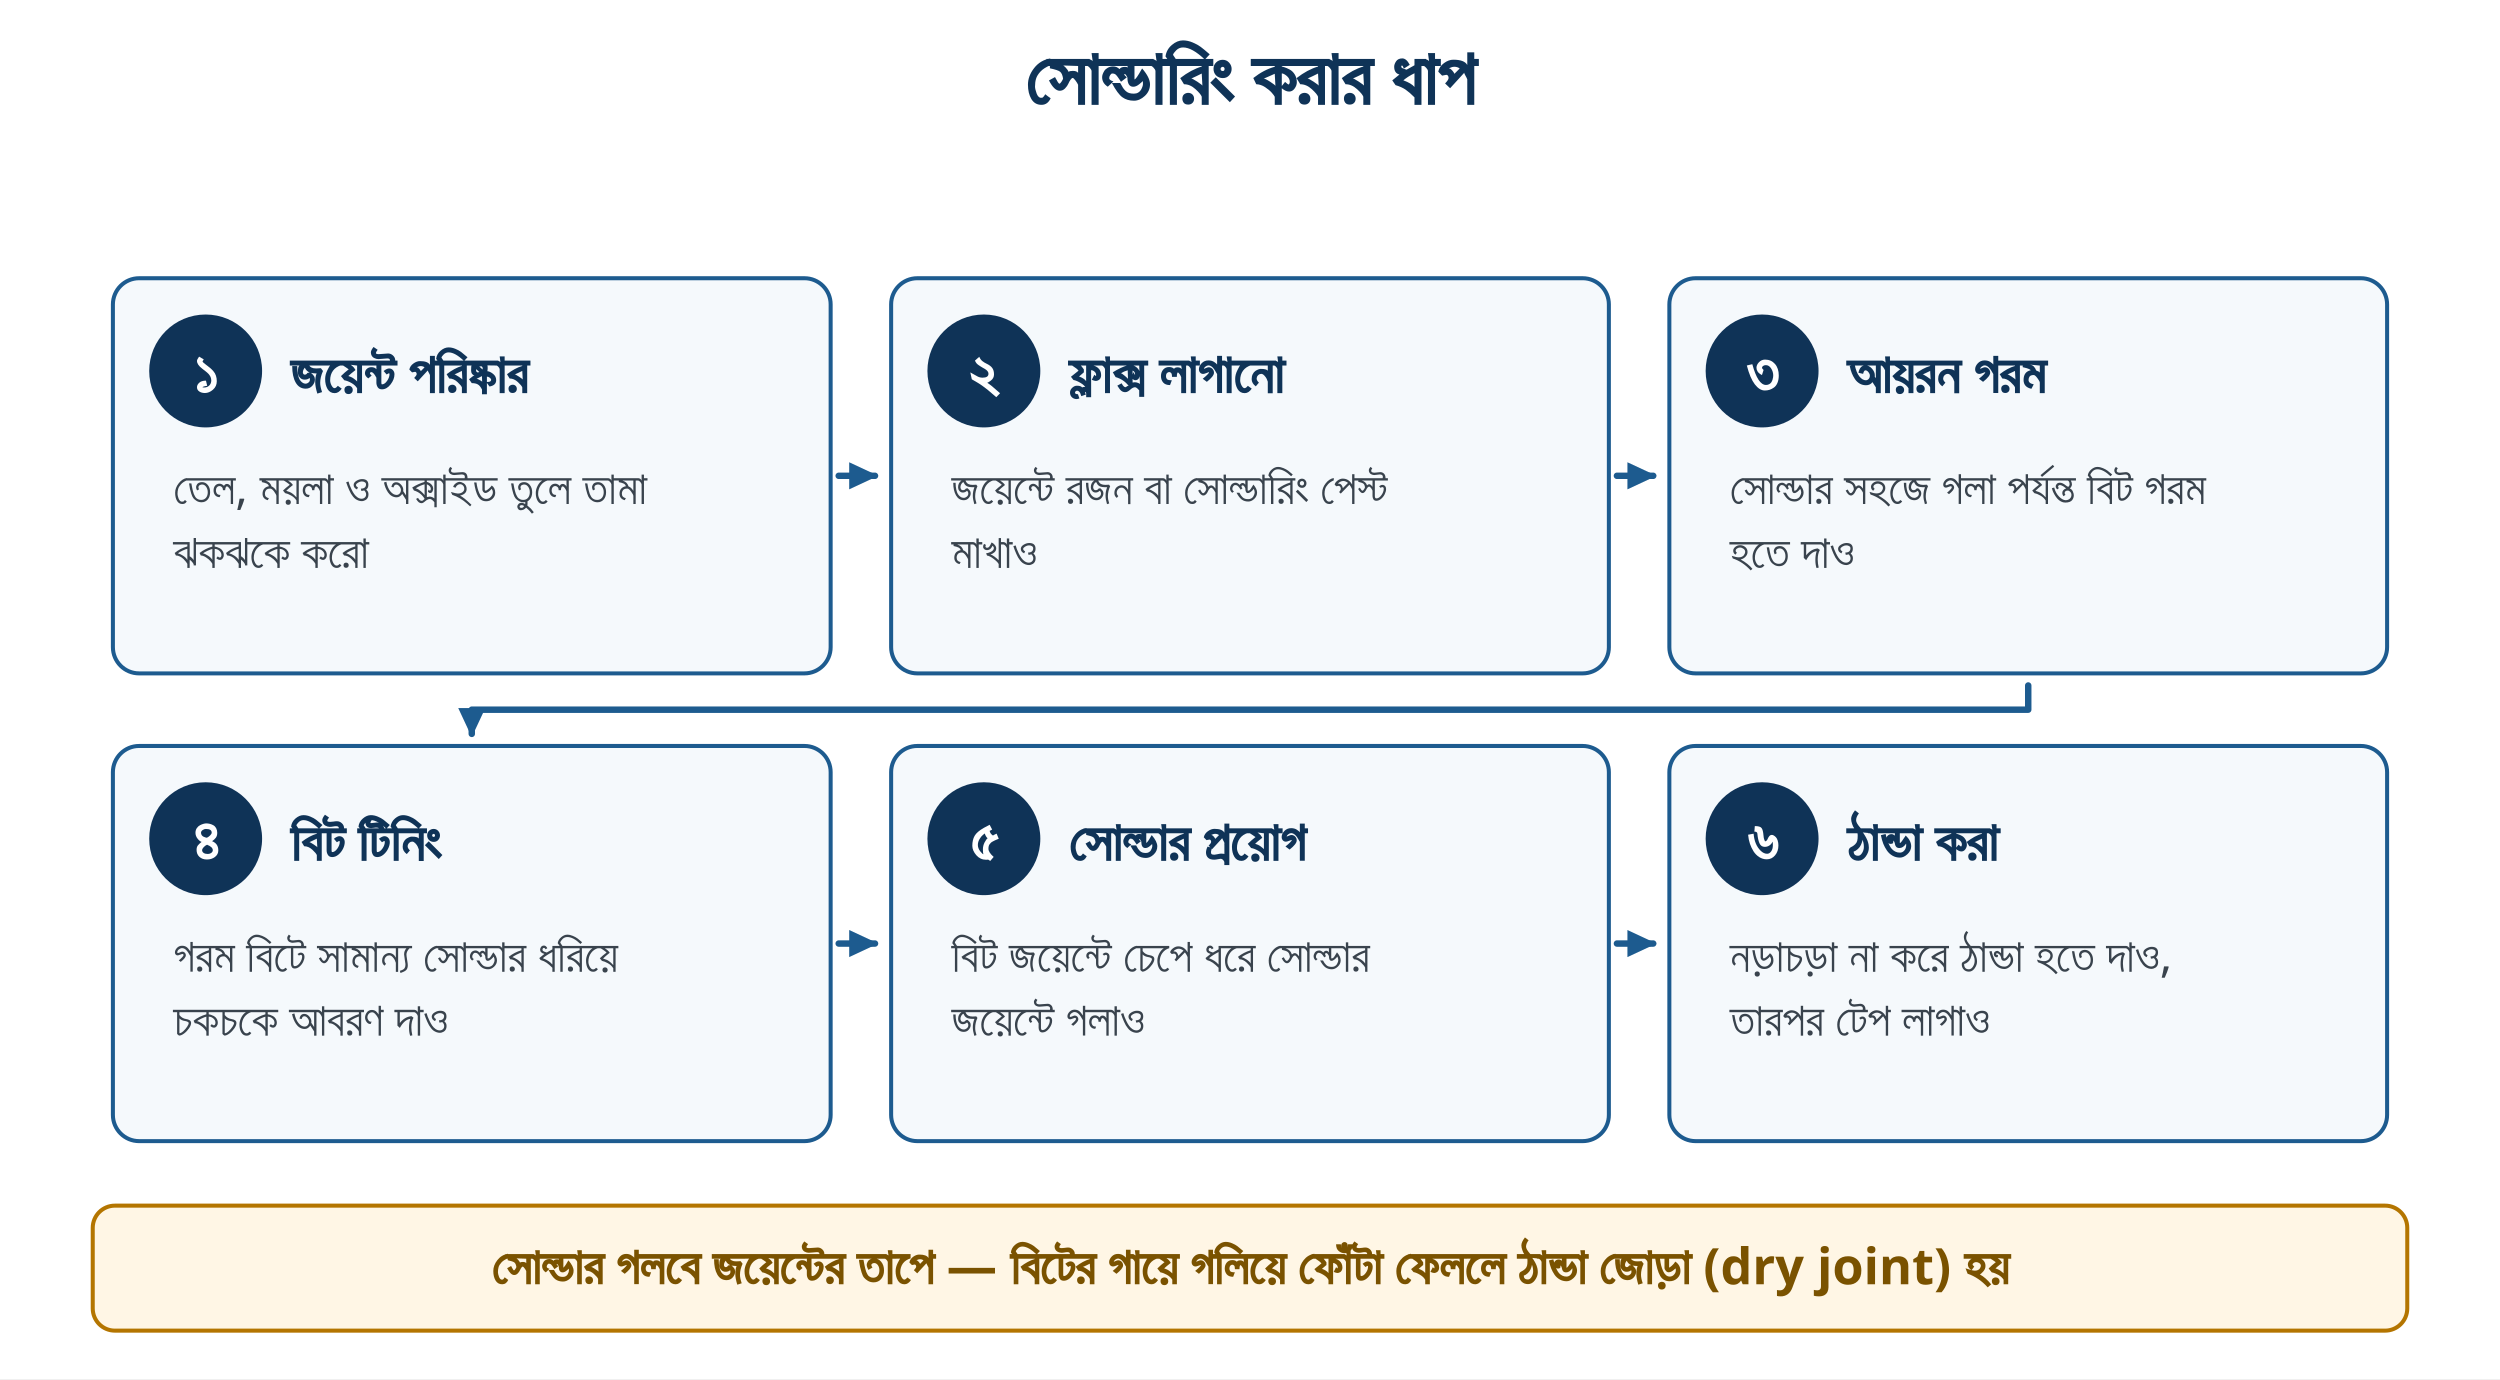
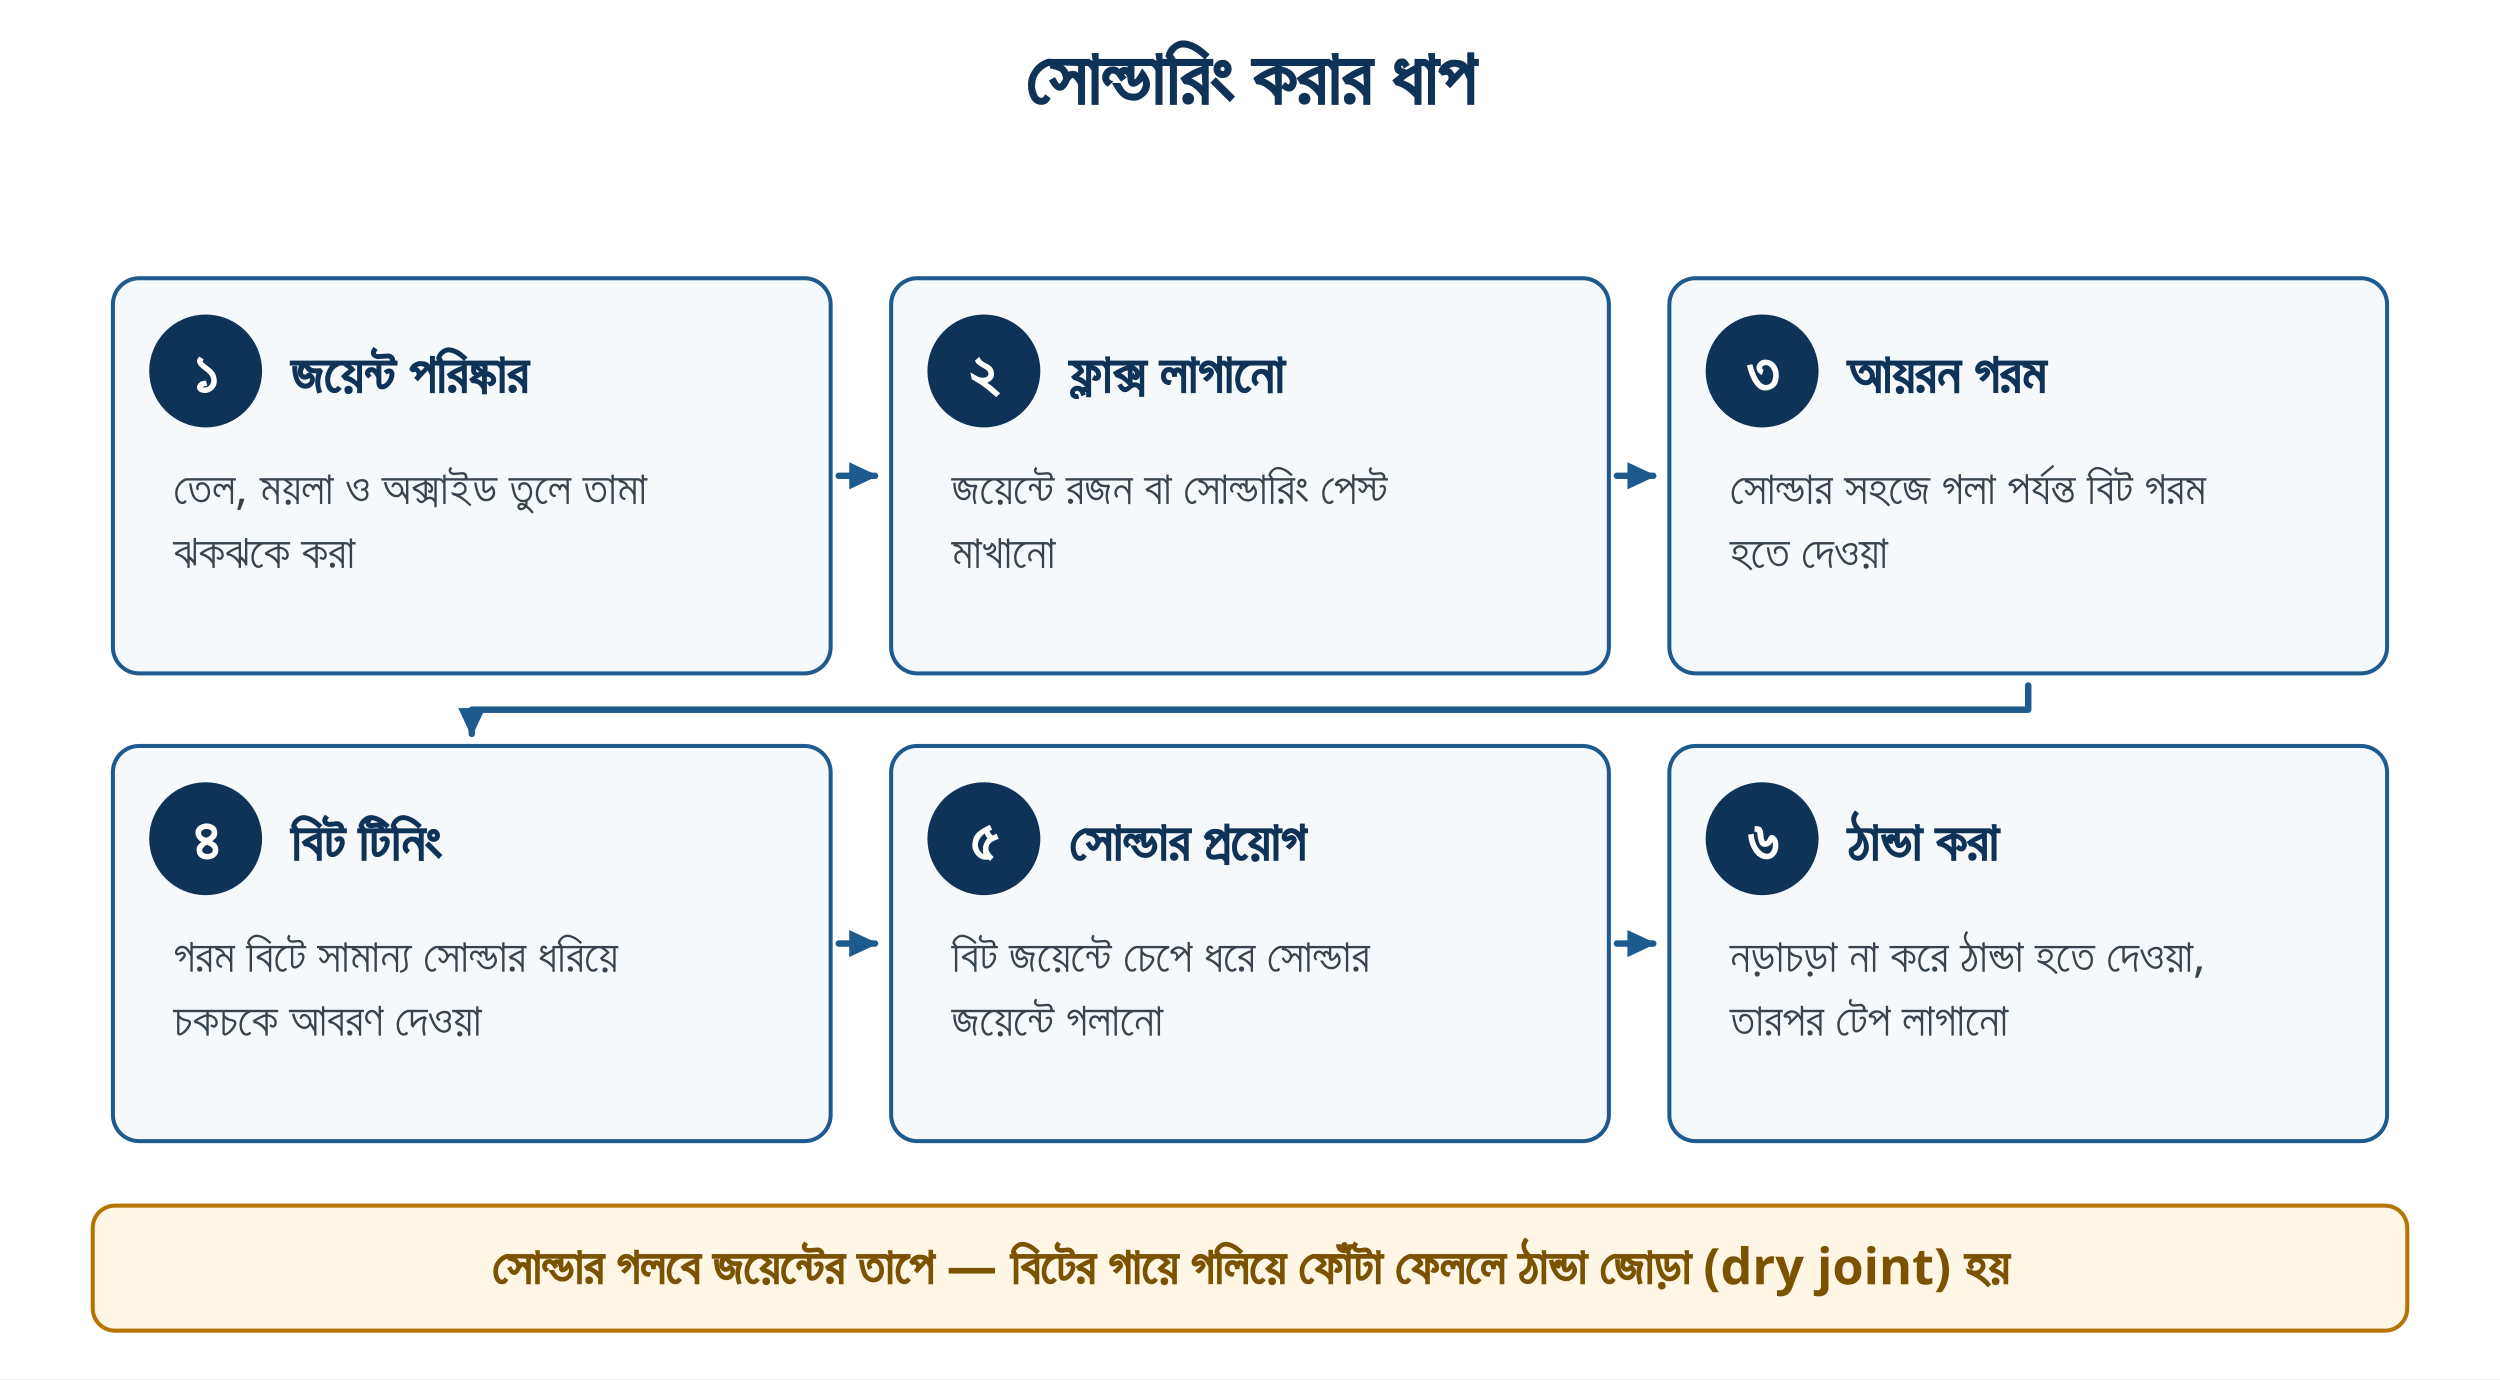
<svg xmlns="http://www.w3.org/2000/svg" width="1240" height="684" viewBox="0 0 1240 684">
  <defs>
    <marker id="ar" viewBox="0 0 10 10" refX="8.5" refY="5" markerUnits="userSpaceOnUse" markerWidth="16" markerHeight="16" orient="auto-start-reverse">
      <path d="M 0.5 0.8 L 9.5 5 L 0.5 9.2 z" fill="#1D5B8F" />
    </marker>
  </defs>
  <rect width="1240" height="684" fill="#FFFFFF" />
  <text x="620.0" y="52.0" font-family="Kalpurush" font-size="38" font-weight="700" fill="#0F3357" text-anchor="middle">সোল্ডারিং করার ধাপ</text>
  <rect x="56.0" y="138.0" width="356.0" height="196.0" rx="13" fill="#F5F9FC" stroke="#1D5B8F" stroke-width="2" />
  <circle cx="102.0" cy="184.0" r="28.0" fill="#0F3357" stroke="none" stroke-width="2" />
  <text x="102.0" y="195.0" font-family="Kalpurush" font-size="30" font-weight="700" fill="#FFFFFF" text-anchor="middle">১</text>
  <text x="144.0" y="195.0" font-family="Kalpurush" font-size="27" font-weight="700" fill="#0F3357" text-anchor="start">জয়েন্ট পরিষ্কার</text>
  <text x="86.0" y="250.0" font-family="Kalpurush" font-size="23" font-weight="400" fill="#39434D" text-anchor="start">তেল, ময়লা ও অক্সাইড তুলে তামা</text>
-   <text x="86.0" y="281.7" font-family="Kalpurush" font-size="23" font-weight="400" fill="#39434D" text-anchor="start">ঝকঝকে করো</text>
+   <text x="86.0" y="281.7" font-family="Kalpurush" font-size="23" font-weight="400" fill="#39434D" text-anchor="start">ঝকঝকে করা</text>
  <path d="M 416 236 L 434 236" fill="none" stroke="#1D5B8F" stroke-width="3.2" stroke-linecap="round" stroke-linejoin="round" marker-end="url(#ar)" />
  <rect x="442.0" y="138.0" width="356.0" height="196.0" rx="13" fill="#F5F9FC" stroke="#1D5B8F" stroke-width="2" />
  <circle cx="488.0" cy="184.0" r="28.0" fill="#0F3357" stroke="none" stroke-width="2" />
  <text x="488.0" y="195.0" font-family="Kalpurush" font-size="30" font-weight="700" fill="#FFFFFF" text-anchor="middle">২</text>
  <text x="530.0" y="195.0" font-family="Kalpurush" font-size="27" font-weight="700" fill="#0F3357" text-anchor="start">ফ্লাক্স লাগানো</text>
  <text x="472.0" y="250.0" font-family="Kalpurush" font-size="23" font-weight="400" fill="#39434D" text-anchor="start">জয়েন্টে রজন বা সোল্ডারিং পেস্ট</text>
-   <text x="472.0" y="281.7" font-family="Kalpurush" font-size="23" font-weight="400" fill="#39434D" text-anchor="start">মাখাও</text>
+   <text x="472.0" y="281.7" font-family="Kalpurush" font-size="23" font-weight="400" fill="#39434D" text-anchor="start">মাখানো</text>
  <path d="M 802 236 L 820 236" fill="none" stroke="#1D5B8F" stroke-width="3.2" stroke-linecap="round" stroke-linejoin="round" marker-end="url(#ar)" />
  <rect x="828.0" y="138.0" width="356.0" height="196.0" rx="13" fill="#F5F9FC" stroke="#1D5B8F" stroke-width="2" />
  <circle cx="874.0" cy="184.0" r="28.0" fill="#0F3357" stroke="none" stroke-width="2" />
  <text x="874.0" y="195.0" font-family="Kalpurush" font-size="30" font-weight="700" fill="#FFFFFF" text-anchor="middle">৩</text>
  <text x="916.0" y="195.0" font-family="Kalpurush" font-size="27" font-weight="700" fill="#0F3357" text-anchor="start">আয়রন গরম</text>
  <text x="858.0" y="250.0" font-family="Kalpurush" font-size="23" font-weight="400" fill="#39434D" text-anchor="start">সোল্ডার সহজে গলা পর্যন্ত বিট গরম</text>
-   <text x="858.0" y="281.7" font-family="Kalpurush" font-size="23" font-weight="400" fill="#39434D" text-anchor="start">হতে দাও</text>
+   <text x="858.0" y="281.7" font-family="Kalpurush" font-size="23" font-weight="400" fill="#39434D" text-anchor="start">হতে দেওয়া</text>
  <rect x="56.0" y="370.0" width="356.0" height="196.0" rx="13" fill="#F5F9FC" stroke="#1D5B8F" stroke-width="2" />
  <circle cx="102.0" cy="416.0" r="28.0" fill="#0F3357" stroke="none" stroke-width="2" />
  <text x="102.0" y="427.0" font-family="Kalpurush" font-size="30" font-weight="700" fill="#FFFFFF" text-anchor="middle">৪</text>
  <text x="144.0" y="427.0" font-family="Kalpurush" font-size="27" font-weight="700" fill="#0F3357" text-anchor="start">বিট টিনিং</text>
  <text x="86.0" y="482.0" font-family="Kalpurush" font-size="23" font-weight="400" fill="#39434D" text-anchor="start">গরম বিটে সামান্য সোল্ডার ধরিয়ে</text>
-   <text x="86.0" y="513.7" font-family="Kalpurush" font-size="23" font-weight="400" fill="#39434D" text-anchor="start">চকচকে আবরণ দাও</text>
+   <text x="86.0" y="513.7" font-family="Kalpurush" font-size="23" font-weight="400" fill="#39434D" text-anchor="start">চকচকে আবরণ দেওয়া</text>
  <path d="M 416 468 L 434 468" fill="none" stroke="#1D5B8F" stroke-width="3.2" stroke-linecap="round" stroke-linejoin="round" marker-end="url(#ar)" />
  <rect x="442.0" y="370.0" width="356.0" height="196.0" rx="13" fill="#F5F9FC" stroke="#1D5B8F" stroke-width="2" />
  <circle cx="488.0" cy="416.0" r="28.0" fill="#0F3357" stroke="none" stroke-width="2" />
  <text x="488.0" y="427.0" font-family="Kalpurush" font-size="30" font-weight="700" fill="#FFFFFF" text-anchor="middle">৫</text>
  <text x="530.0" y="427.0" font-family="Kalpurush" font-size="27" font-weight="700" fill="#0F3357" text-anchor="start">সোল্ডার প্রয়োগ</text>
  <text x="472.0" y="482.0" font-family="Kalpurush" font-size="23" font-weight="400" fill="#39434D" text-anchor="start">বিট জয়েন্টে চেপে ধরে সোল্ডার</text>
-   <text x="472.0" y="513.7" font-family="Kalpurush" font-size="23" font-weight="400" fill="#39434D" text-anchor="start">জয়েন্টে গলাও</text>
+   <text x="472.0" y="513.7" font-family="Kalpurush" font-size="23" font-weight="400" fill="#39434D" text-anchor="start">জয়েন্টে গলানো</text>
  <path d="M 802 468 L 820 468" fill="none" stroke="#1D5B8F" stroke-width="3.2" stroke-linecap="round" stroke-linejoin="round" marker-end="url(#ar)" />
  <rect x="828.0" y="370.0" width="356.0" height="196.0" rx="13" fill="#F5F9FC" stroke="#1D5B8F" stroke-width="2" />
  <circle cx="874.0" cy="416.0" r="28.0" fill="#0F3357" stroke="none" stroke-width="2" />
  <text x="874.0" y="427.0" font-family="Kalpurush" font-size="30" font-weight="700" fill="#FFFFFF" text-anchor="middle">৬</text>
  <text x="916.0" y="427.0" font-family="Kalpurush" font-size="27" font-weight="700" fill="#0F3357" text-anchor="start">ঠান্ডা করা</text>
-   <text x="858.0" y="482.0" font-family="Kalpurush" font-size="23" font-weight="400" fill="#39434D" text-anchor="start">নড়াচড়া না করে ঠান্ডা হতে দাও,</text>
-   <text x="858.0" y="513.7" font-family="Kalpurush" font-size="23" font-weight="400" fill="#39434D" text-anchor="start">তারপর টেপ লাগাও</text>
+   <text x="858.0" y="482.0" font-family="Kalpurush" font-size="23" font-weight="400" fill="#39434D" text-anchor="start">নড়াচড়া না করে ঠান্ডা হতে দেওয়া,</text>
+   <text x="858.0" y="513.7" font-family="Kalpurush" font-size="23" font-weight="400" fill="#39434D" text-anchor="start">তারপর টেপ লাগানো</text>
  <path d="M 1006 340 L 1006 352 L 234 352 L 234 364" fill="none" stroke="#1D5B8F" stroke-width="3.2" stroke-linecap="round" stroke-linejoin="round" marker-end="url(#ar)" />
  <rect x="46.0" y="598.0" width="1148.0" height="62.0" rx="11" fill="#FFF6E5" stroke="#B47500" stroke-width="2" />
  <text x="620.0" y="637.0" font-family="Kalpurush" font-size="25" font-weight="700" fill="#7A5200" text-anchor="middle">সোল্ডার গলবে জয়েন্টের তাপে — বিটের গায়ে গলিয়ে ফোঁটা ফেললে ঠান্ডা জোড়া (dry joint) হয়</text>
</svg>
